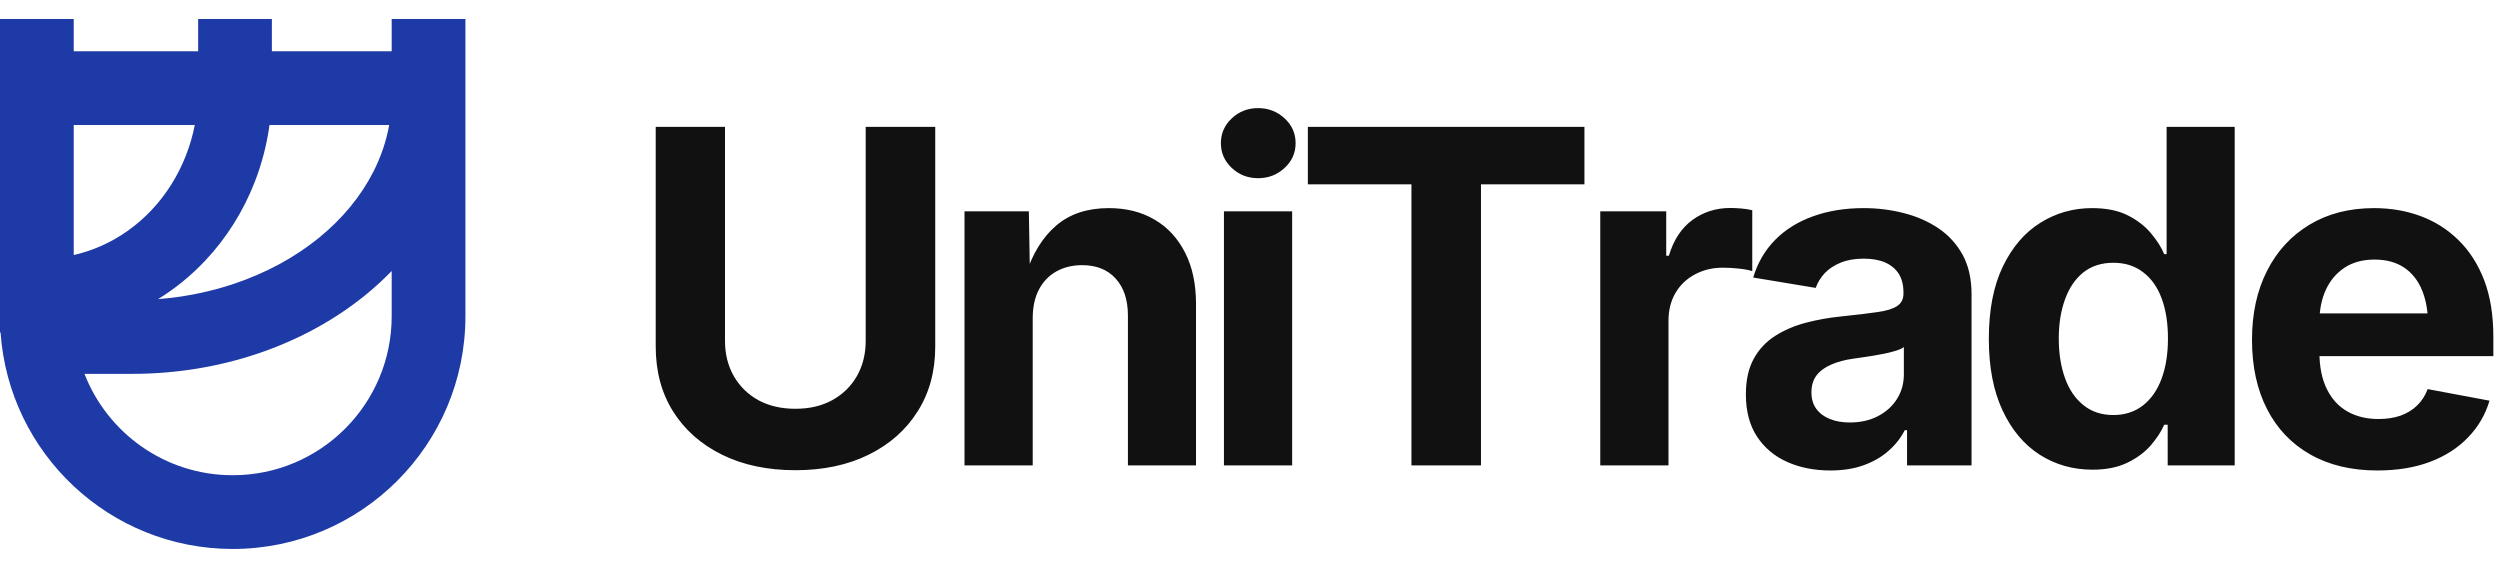
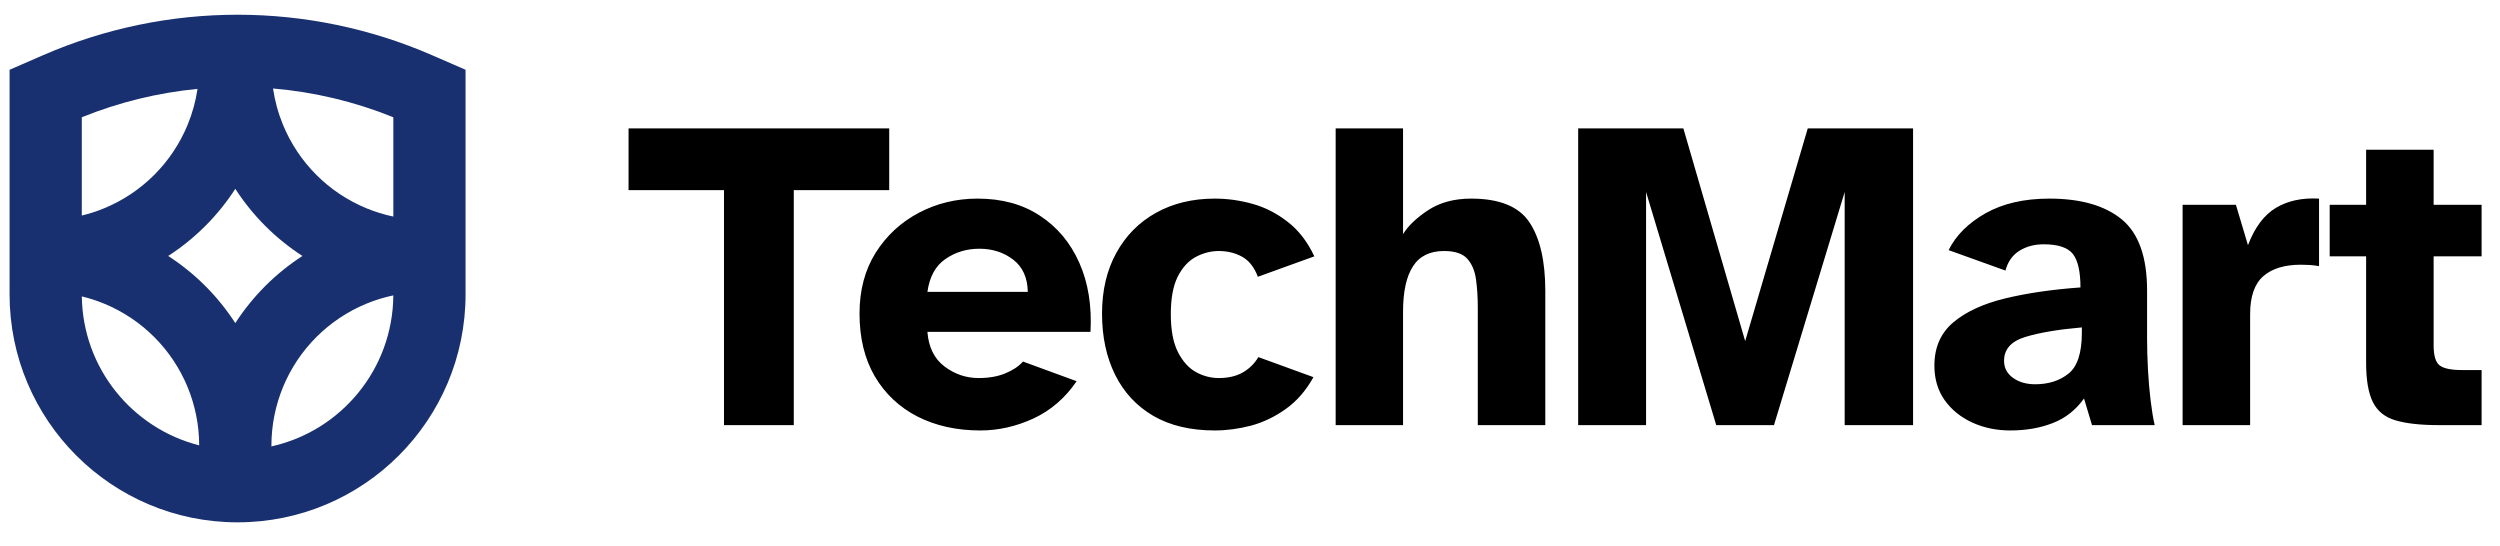
- <svg xmlns="http://www.w3.org/2000/svg" data-logo="logo" viewBox="0 0 188 43">
+ <svg xmlns="http://www.w3.org/2000/svg" data-logo="logo" viewBox="0 0 197 43">
  <g id="logogram" transform="translate(0, 1) rotate(0) ">
-     <path fill-rule="evenodd" clip-rule="evenodd" d="M29.455 2.856V0.43H35V22.782C35 32.447 27.165 40.282 17.5 40.282C8.243 40.282 0.664 33.093 0.041 23.994H0V0.43H5.545V2.856H14.901V0.43H20.445V2.856H29.455ZM29.455 22.782V19.38C28.832 20.023 28.163 20.633 27.454 21.208C25.112 23.107 22.361 24.59 19.369 25.595C16.376 26.6 13.183 27.113 9.968 27.113H6.353C8.088 31.575 12.425 34.737 17.5 34.737C24.103 34.737 29.455 29.384 29.455 22.782ZM15.427 18.606C14.371 19.726 13.18 20.696 11.885 21.494C13.854 21.34 15.783 20.951 17.604 20.339C20.013 19.53 22.17 18.355 23.962 16.901C25.753 15.449 27.136 13.756 28.064 11.939C28.651 10.791 29.052 9.603 29.267 8.4H20.267C20.064 9.874 19.689 11.321 19.148 12.707C18.289 14.903 17.027 16.909 15.427 18.606ZM5.545 18.178V8.4H14.648C14.495 9.183 14.272 9.949 13.983 10.689C13.379 12.237 12.496 13.633 11.394 14.801C10.292 15.969 8.992 16.887 7.574 17.509C6.915 17.799 6.236 18.022 5.545 18.178Z" fill="#1D3AA7" />
+     <path fill-rule="evenodd" clip-rule="evenodd" d="M6.446 8.24V15.985C7.053 15.838 7.65 15.644 8.229 15.404C9.697 14.796 11.03 13.905 12.153 12.782C13.277 11.658 14.168 10.325 14.775 8.857C15.155 7.94 15.42 6.982 15.565 6.004C12.46 6.305 9.388 7.05 6.446 8.24ZM0.754 4.498V16.324V22.016V22.194C0.754 32.117 8.798 40.16 18.72 40.16C28.642 40.16 36.686 32.117 36.686 22.194V22.016V16.324V4.498L34.055 3.353C24.275 -0.904 13.165 -0.904 3.385 3.353L0.754 4.498ZM6.448 22.356C6.521 28.02 10.43 32.758 15.696 34.093C15.694 32.511 15.381 30.945 14.775 29.483C14.168 28.016 13.277 26.682 12.153 25.559C11.03 24.436 9.697 23.545 8.229 22.937C7.65 22.697 7.054 22.503 6.448 22.356ZM18.542 24.461C17.861 23.407 17.07 22.426 16.178 21.534C15.287 20.643 14.306 19.851 13.252 19.17C14.306 18.49 15.287 17.698 16.178 16.806C17.07 15.915 17.861 14.934 18.542 13.88C19.223 14.934 20.015 15.915 20.906 16.806C21.797 17.698 22.779 18.49 23.832 19.17C22.779 19.851 21.797 20.643 20.906 21.534C20.015 22.426 19.223 23.407 18.542 24.461ZM21.388 34.177C26.858 32.964 30.956 28.102 30.993 22.276C30.264 22.429 29.548 22.65 28.855 22.937C27.388 23.545 26.054 24.436 24.931 25.559C23.808 26.682 22.917 28.016 22.309 29.483C21.701 30.951 21.388 32.524 21.388 34.112V34.177ZM28.855 15.404C29.548 15.691 30.264 15.912 30.994 16.065V8.24C27.938 7.004 24.742 6.248 21.515 5.972C21.659 6.96 21.925 7.93 22.309 8.857C22.917 10.325 23.808 11.658 24.931 12.782C26.054 13.905 27.388 14.796 28.855 15.404Z" fill="#193070" />
  </g>
-   <g id="logotype" transform="translate(41, 8)">
-     <path fill="#111111" d="M18.82 27.36L18.82 27.36Q15.66 27.36 13.29 26.19Q10.92 25.02 9.61 22.93Q8.31 20.85 8.31 18.06L8.31 18.06L8.31 1.54L13.52 1.54L13.52 17.63Q13.52 19.12 14.18 20.28Q14.84 21.43 16.02 22.09Q17.21 22.74 18.82 22.74L18.82 22.74Q20.41 22.74 21.59 22.09Q22.78 21.43 23.44 20.28Q24.10 19.12 24.10 17.63L24.10 17.63L24.10 1.54L29.33 1.54L29.33 18.06Q29.33 20.85 28.01 22.93Q26.70 25.02 24.33 26.19Q21.96 27.36 18.82 27.36ZM36.66 15.94L36.66 15.94L36.66 27L31.53 27L31.53 7.89L36.37 7.89L36.45 12.66L36.14 12.66Q36.90 10.27 38.43 8.96Q39.96 7.65 42.38 7.65L42.38 7.65Q44.36 7.65 45.83 8.52Q47.30 9.38 48.12 11.00Q48.94 12.61 48.94 14.85L48.94 14.85L48.94 27L43.82 27L43.82 15.74Q43.82 13.96 42.90 12.95Q41.99 11.94 40.37 11.94L40.37 11.94Q39.29 11.94 38.44 12.41Q37.60 12.88 37.13 13.77Q36.66 14.66 36.66 15.94ZM56.17 27L51.04 27L51.04 7.89L56.17 7.89L56.17 27ZM53.61 5.40L53.61 5.40Q52.45 5.40 51.63 4.63Q50.81 3.86 50.81 2.77L50.81 2.77Q50.81 1.67 51.63 0.90Q52.45 0.13 53.61 0.13L53.61 0.13Q54.77 0.13 55.60 0.90Q56.43 1.66 56.43 2.77L56.43 2.77Q56.43 3.86 55.60 4.63Q54.77 5.40 53.61 5.40ZM65.14 5.86L57.35 5.86L57.35 1.54L78.15 1.54L78.15 5.86L70.37 5.86L70.37 27L65.14 27L65.14 5.86ZM84.47 27L79.34 27L79.34 7.89L84.30 7.89L84.30 11.23L84.50 11.23Q85.03 9.45 86.27 8.54Q87.51 7.64 89.12 7.64L89.12 7.64Q89.51 7.64 89.96 7.68Q90.42 7.72 90.77 7.81L90.77 7.81L90.77 12.39Q90.43 12.27 89.78 12.20Q89.13 12.13 88.55 12.13L88.55 12.13Q87.39 12.13 86.45 12.64Q85.51 13.14 84.99 14.04Q84.47 14.93 84.47 16.13L84.47 16.13L84.47 27ZM96.65 27.38L96.65 27.38Q94.84 27.38 93.40 26.74Q91.95 26.09 91.12 24.82Q90.29 23.55 90.29 21.65L90.29 21.65Q90.29 20.06 90.88 18.98Q91.47 17.91 92.49 17.26Q93.51 16.61 94.80 16.27Q96.09 15.93 97.51 15.79L97.51 15.79Q99.16 15.62 100.18 15.47Q101.20 15.33 101.67 15.01Q102.14 14.70 102.14 14.08L102.14 14.08L102.14 13.99Q102.14 13.17 101.80 12.61Q101.45 12.05 100.79 11.75Q100.12 11.45 99.15 11.45L99.15 11.45Q98.16 11.45 97.42 11.75Q96.69 12.05 96.22 12.54Q95.76 13.04 95.54 13.65L95.54 13.65L90.84 12.87Q91.34 11.21 92.48 10.05Q93.63 8.88 95.33 8.27Q97.03 7.65 99.15 7.65L99.15 7.65Q100.70 7.65 102.15 8.02Q103.61 8.39 104.76 9.16Q105.91 9.93 106.59 11.16Q107.26 12.39 107.26 14.13L107.26 14.13L107.26 27L102.41 27L102.41 24.35L102.24 24.35Q101.78 25.24 101.01 25.91Q100.24 26.59 99.16 26.98Q98.07 27.38 96.65 27.38ZM98.10 23.77L98.10 23.77Q99.32 23.77 100.23 23.29Q101.15 22.81 101.66 21.99Q102.17 21.17 102.17 20.16L102.17 20.16L102.17 18.10Q101.95 18.27 101.49 18.40Q101.03 18.54 100.46 18.64Q99.90 18.75 99.35 18.83Q98.80 18.92 98.38 18.97L98.38 18.97Q97.44 19.10 96.72 19.41Q96.00 19.72 95.61 20.22Q95.22 20.73 95.22 21.51L95.22 21.51Q95.22 22.25 95.59 22.75Q95.97 23.26 96.61 23.51Q97.25 23.77 98.10 23.77ZM116.35 27.32L116.35 27.32Q114.15 27.32 112.38 26.19Q110.61 25.05 109.59 22.86Q108.56 20.66 108.56 17.48L108.56 17.48Q108.56 14.22 109.62 12.03Q110.68 9.84 112.44 8.75Q114.20 7.65 116.32 7.65L116.32 7.65Q117.94 7.65 119.02 8.20Q120.10 8.75 120.76 9.55Q121.43 10.35 121.75 11.11L121.75 11.11L121.93 11.11L121.93 1.54L127.05 1.54L127.05 27L122.01 27L122.01 23.94L121.75 23.94Q121.41 24.71 120.74 25.49Q120.06 26.27 118.99 26.79Q117.91 27.32 116.35 27.32ZM117.93 23.21L117.93 23.21Q119.22 23.21 120.15 22.49Q121.07 21.77 121.55 20.48Q122.03 19.19 122.03 17.46L122.03 17.46Q122.03 15.72 121.56 14.45Q121.09 13.17 120.16 12.47Q119.24 11.76 117.93 11.76L117.93 11.76Q116.58 11.76 115.66 12.49Q114.75 13.23 114.29 14.51Q113.82 15.79 113.82 17.46L113.82 17.46Q113.82 19.14 114.29 20.44Q114.76 21.74 115.68 22.47Q116.59 23.21 117.93 23.21ZM137.78 27.38L137.78 27.38Q134.86 27.38 132.74 26.18Q130.62 24.98 129.49 22.78Q128.35 20.57 128.35 17.55L128.35 17.55Q128.35 14.59 129.48 12.37Q130.60 10.15 132.67 8.90Q134.74 7.65 137.53 7.65L137.53 7.65Q139.41 7.65 141.03 8.25Q142.65 8.85 143.88 10.06Q145.11 11.26 145.81 13.07Q146.50 14.88 146.50 17.34L146.50 17.34L146.50 18.78L130.45 18.78L130.45 15.57L143.99 15.57L141.59 16.42Q141.59 14.93 141.14 13.83Q140.69 12.73 139.79 12.12Q138.89 11.52 137.56 11.52L137.56 11.52Q136.24 11.52 135.31 12.13Q134.38 12.75 133.90 13.80Q133.42 14.85 133.42 16.20L133.42 16.20L133.42 18.47Q133.42 20.13 133.98 21.26Q134.54 22.39 135.54 22.95Q136.53 23.51 137.87 23.51L137.87 23.51Q138.77 23.51 139.51 23.26Q140.24 23.00 140.76 22.50Q141.29 21.99 141.56 21.26L141.56 21.26L146.21 22.13Q145.75 23.70 144.60 24.89Q143.46 26.08 141.74 26.73Q140.02 27.38 137.78 27.38Z" />
+   <g id="logotype" transform="translate(43, 9.5)">
+     <path fill="#000000" d="M19.55 24L14.05 24L14.05 5.48L6.53 5.48L6.53 0.62L27.07 0.62L27.07 5.48L19.55 5.48L19.55 24ZM34.25 24.42L34.25 24.42Q31.45 24.42 29.29 23.32Q27.14 22.21 25.93 20.15Q24.73 18.09 24.73 15.21L24.73 15.21Q24.73 12.45 26.00 10.42Q27.28 8.39 29.40 7.27Q31.52 6.15 34.04 6.15L34.04 6.15Q36.91 6.15 38.95 7.50Q41 8.84 42.05 11.21Q43.10 13.57 42.93 16.65L42.93 16.65L30.08 16.65Q30.22 18.47 31.43 19.38Q32.64 20.29 34.11 20.29L34.11 20.29Q35.33 20.29 36.22 19.92Q37.12 19.55 37.61 18.99L37.61 18.99L41.84 20.54Q40.48 22.53 38.43 23.48Q36.38 24.42 34.25 24.42ZM30.08 13.50L30.08 13.50L37.99 13.50Q37.96 11.82 36.84 10.96Q35.72 10.10 34.18 10.10L34.18 10.10Q32.67 10.10 31.50 10.91Q30.33 11.71 30.08 13.50ZM52.73 24.42L52.73 24.42Q49.86 24.42 47.88 23.27Q45.90 22.11 44.87 20.03Q43.84 17.95 43.84 15.21L43.84 15.21Q43.84 12.48 44.96 10.44Q46.08 8.39 48.09 7.27Q50.10 6.15 52.73 6.15L52.73 6.15Q54.23 6.15 55.72 6.57Q57.21 6.99 58.48 7.99Q59.76 8.98 60.57 10.70L60.57 10.70L56.12 12.31Q55.70 11.19 54.88 10.73Q54.06 10.28 53.04 10.28L53.04 10.28Q52.10 10.28 51.22 10.75Q50.35 11.22 49.80 12.31Q49.26 13.39 49.26 15.25L49.26 15.25Q49.26 17.14 49.82 18.24Q50.38 19.34 51.24 19.82Q52.10 20.29 53.04 20.29L53.04 20.29Q54.16 20.29 54.93 19.85Q55.70 19.41 56.16 18.64L56.16 18.64L60.50 20.22Q59.62 21.80 58.33 22.72Q57.03 23.65 55.58 24.04Q54.13 24.42 52.73 24.42ZM67.56 24L62.25 24L62.25 0.62L67.56 0.62L67.56 8.95Q68.16 7.97 69.54 7.06Q70.93 6.15 72.92 6.15L72.92 6.15Q76.28 6.15 77.52 8.02Q78.77 9.89 78.77 13.43L78.77 13.43L78.77 24L73.45 24L73.45 14.76Q73.45 13.53 73.31 12.52Q73.17 11.50 72.62 10.89Q72.08 10.28 70.79 10.28L70.79 10.28Q69.11 10.28 68.34 11.49Q67.56 12.69 67.56 15.07L67.56 15.07L67.56 24ZM86.71 24L81.36 24L81.36 0.62L89.65 0.62L94.52 17.38L99.45 0.62L107.75 0.62L107.75 24L102.36 24L102.36 5.63L96.79 24L92.24 24L86.71 5.63L86.71 24ZM115.41 24.42L115.41 24.42Q113.77 24.42 112.40 23.79Q111.04 23.16 110.23 22.02Q109.43 20.88 109.43 19.31L109.43 19.31Q109.43 17.17 110.91 15.91Q112.40 14.65 114.99 14.02Q117.58 13.39 120.94 13.15L120.94 13.15Q120.94 11.29 120.35 10.52Q119.75 9.75 118.04 9.75L118.04 9.75Q116.95 9.75 116.13 10.26Q115.31 10.77 115.03 11.82L115.03 11.82L110.55 10.21Q111.42 8.46 113.47 7.30Q115.52 6.15 118.49 6.15L118.49 6.15Q122.20 6.15 124.20 7.79Q126.19 9.44 126.19 13.39L126.19 13.39L126.19 17.21Q126.19 18.33 126.26 19.63Q126.33 20.92 126.47 22.07Q126.61 23.23 126.79 24L126.79 24L121.85 24L121.22 21.90Q120.24 23.27 118.75 23.84Q117.27 24.42 115.41 24.42ZM117.37 20.78L117.37 20.78Q118.95 20.78 120.00 19.94Q121.05 19.10 121.05 16.72L121.05 16.72L121.05 16.30Q118.28 16.54 116.60 17.05Q114.92 17.56 114.92 18.93L114.92 18.93Q114.92 19.77 115.62 20.27Q116.32 20.78 117.37 20.78ZM134.31 24L128.99 24L128.99 6.64L133.19 6.64L134.14 9.82Q134.94 7.72 136.34 6.88Q137.74 6.04 139.74 6.15L139.74 6.15L139.74 11.47Q139.31 11.40 139 11.38Q138.69 11.36 138.30 11.36L138.30 11.36Q136.38 11.36 135.34 12.27Q134.31 13.18 134.31 15.25L134.31 15.25L134.31 24ZM152.55 24L149.19 24Q147.05 24 145.79 23.63Q144.53 23.27 143.99 22.20Q143.45 21.13 143.45 19.10L143.45 19.10L143.45 10.70L140.58 10.70L140.58 6.64L143.45 6.64L143.45 2.30L148.77 2.30L148.77 6.64L152.55 6.64L152.55 10.70L148.77 10.70L148.77 17.70Q148.77 18.93 149.24 19.29Q149.71 19.66 151.01 19.66L151.01 19.66L152.55 19.66L152.55 24Z" />
  </g>
</svg>
